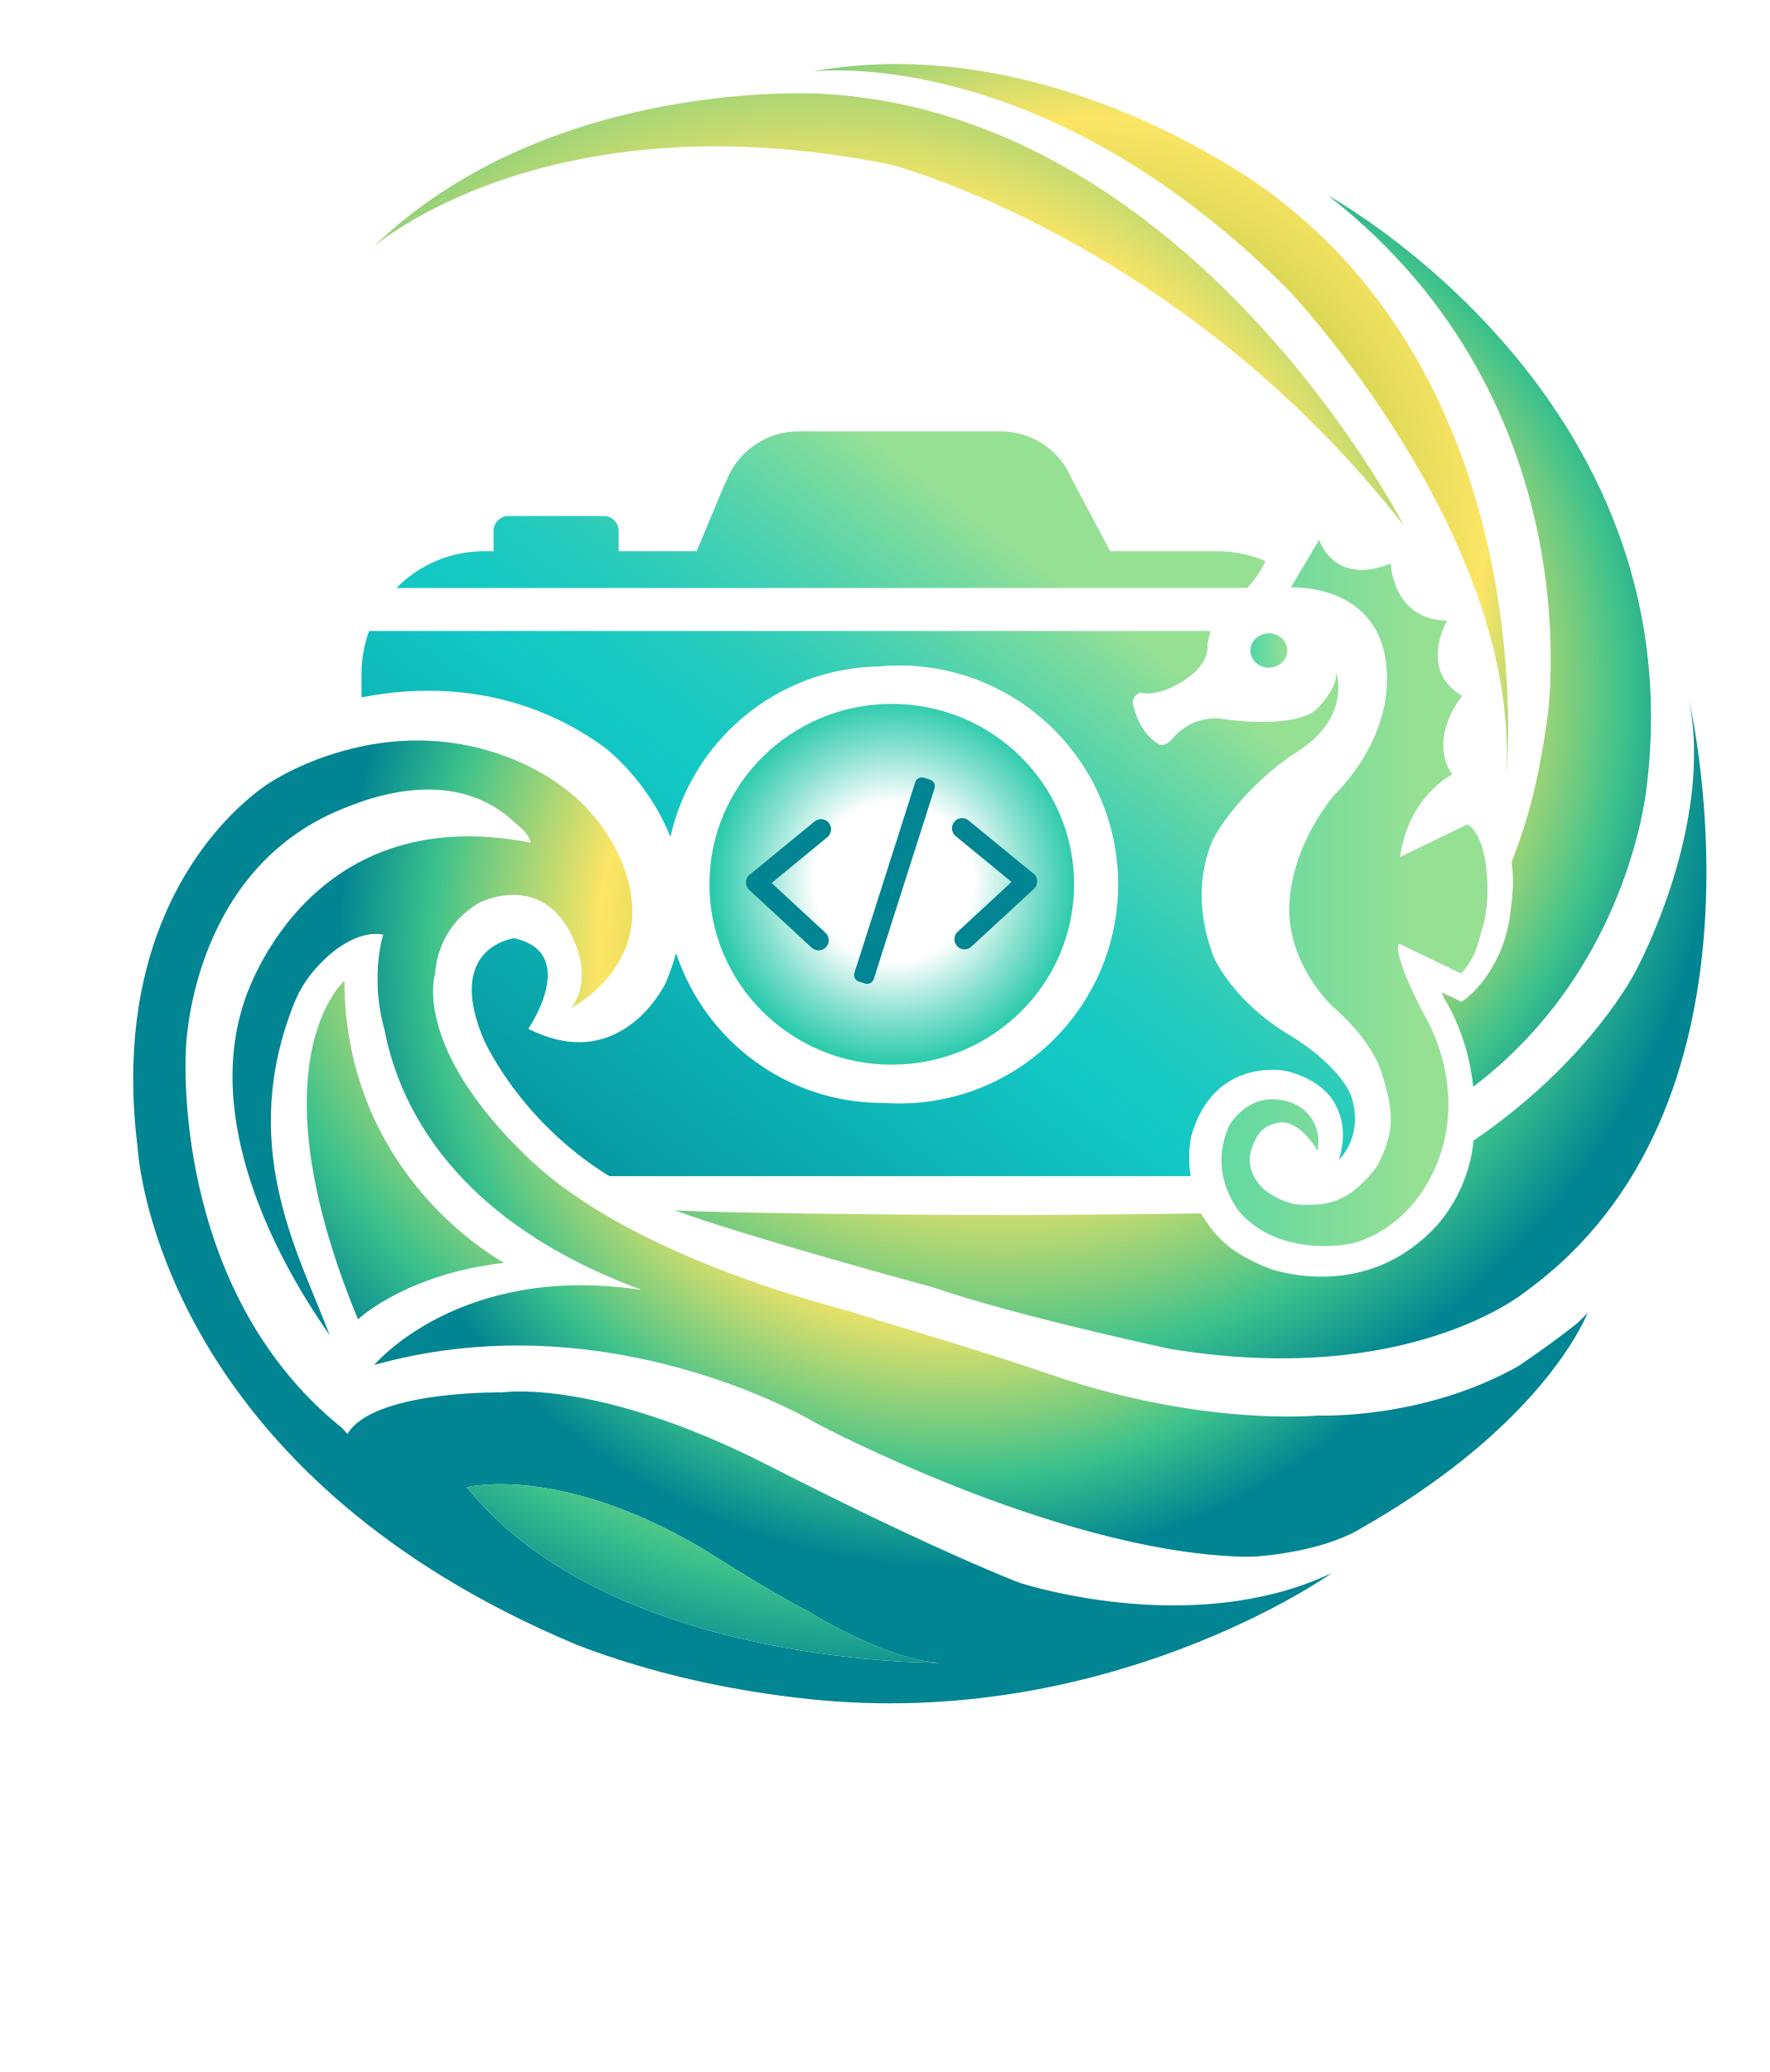
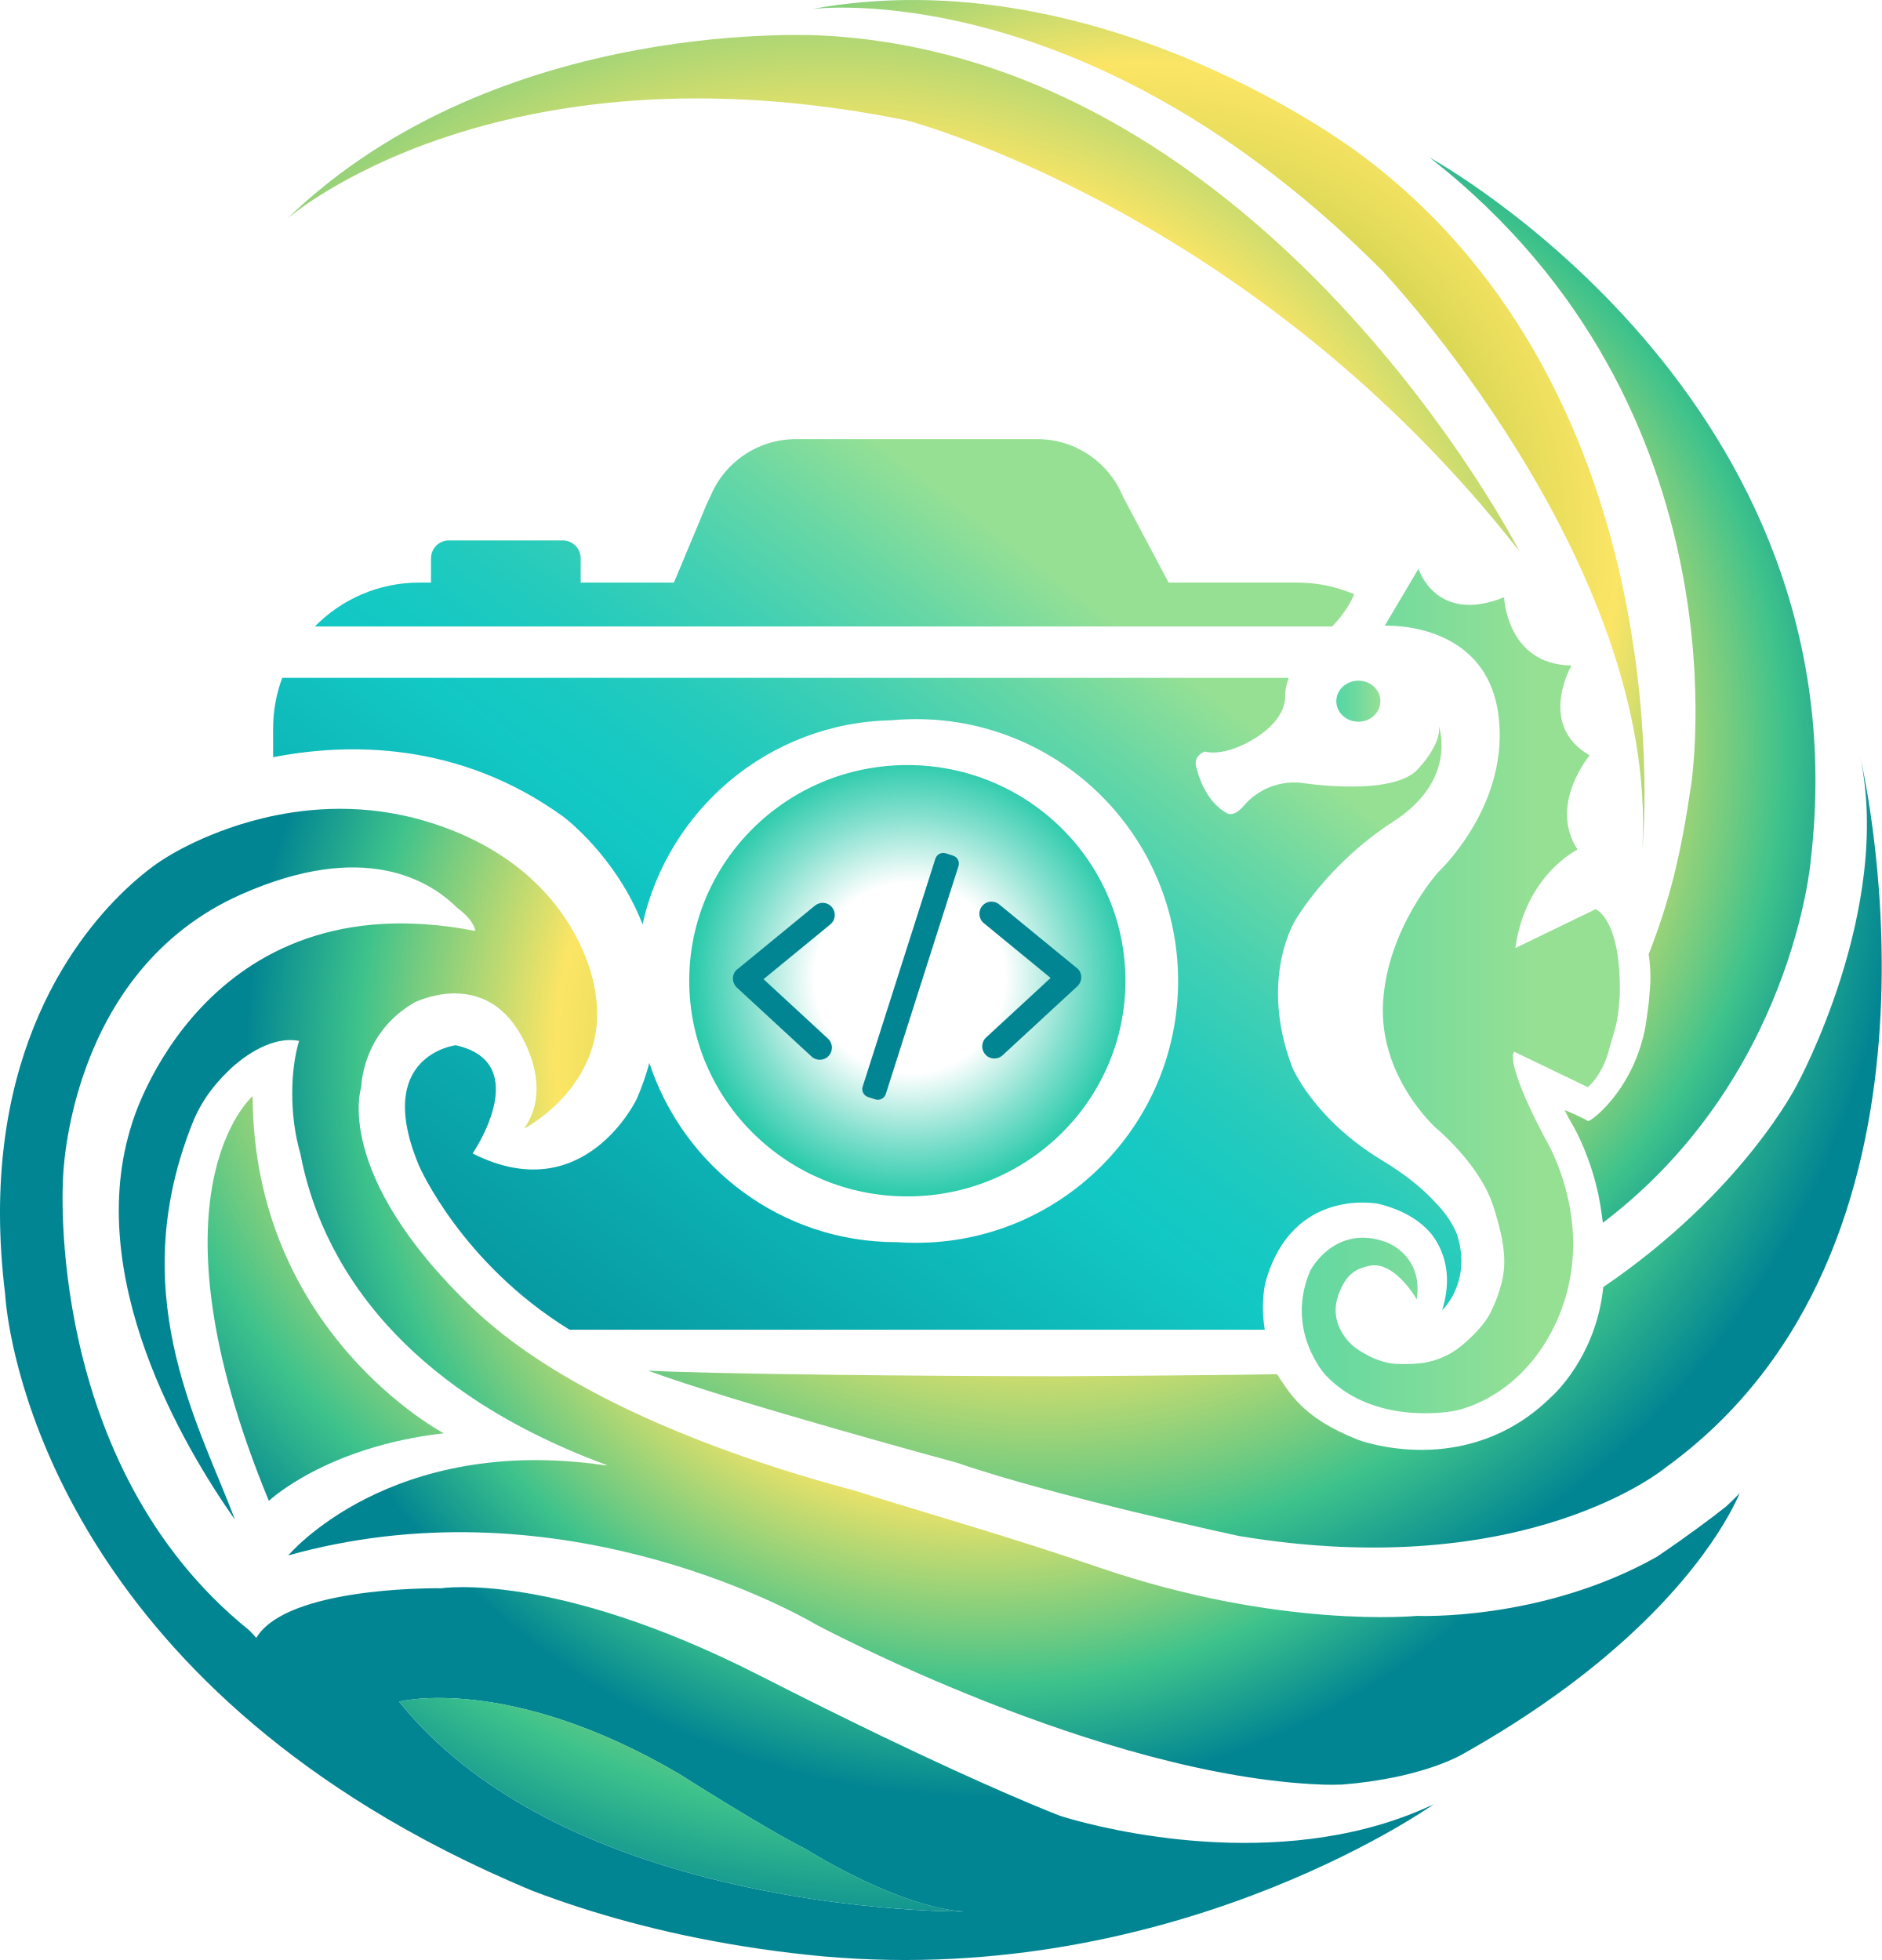
- <svg xmlns="http://www.w3.org/2000/svg" xmlns:xlink="http://www.w3.org/1999/xlink" viewBox="0 0 799.06 935.54">
+ <svg xmlns="http://www.w3.org/2000/svg" xmlns:xlink="http://www.w3.org/1999/xlink" viewBox="60.15 28.91 710.47 740.17">
  <defs>
    <style>
      .cls-1 {
        fill: url(#Degradado_sin_nombre_3-2);
      }

      .cls-2 {
        fill: url(#Amarillo_Sol_y_Azul_Rey-2);
      }

      .cls-3 {
        fill: url(#Amarillo_Sol_y_Azul_Rey-5);
      }

      .cls-4 {
        fill: #028592;
      }

      .cls-5 {
        fill: url(#Degradado_sin_nombre_3);
      }

      .cls-6 {
        fill: url(#Degradado_sin_nombre_14);
      }

      .cls-7 {
        fill: url(#Amarillo_Sol_y_Azul_Rey-7);
      }

      .cls-8 {
        fill: url(#Amarillo_Sol_y_Azul_Rey-6);
      }

      .cls-9 {
        fill: url(#Amarillo_Sol_y_Azul_Rey);
      }

      .cls-10 {
        fill: url(#Degradado_sin_nombre_9);
      }

      .cls-11 {
        fill: url(#Amarillo_Sol_y_Azul_Rey-4);
      }

      .cls-12 {
        fill: url(#Amarillo_Sol_y_Azul_Rey-3);
      }
    </style>
    <linearGradient id="Degradado_sin_nombre_3" data-name="Degradado sin nombre 3" x1="520.28" y1="403.16" x2="640.38" y2="403.16" gradientUnits="userSpaceOnUse">
      <stop offset="0" stop-color="#54d7a6" />
      <stop offset=".37" stop-color="#69d9a0" />
      <stop offset="1" stop-color="#96e094" />
    </linearGradient>
    <linearGradient id="Degradado_sin_nombre_3-2" data-name="Degradado sin nombre 3" x1="564.69" y1="293.71" x2="581.33" y2="293.71" xlink:href="#Degradado_sin_nombre_3" />
    <linearGradient id="Degradado_sin_nombre_14" data-name="Degradado sin nombre 14" x1="234.65" y1="601.95" x2="487.96" y2="268.03" gradientUnits="userSpaceOnUse">
      <stop offset=".02" stop-color="#028592" />
      <stop offset=".58" stop-color="#12c8c5" />
      <stop offset=".64" stop-color="#17c9c2" />
      <stop offset=".72" stop-color="#27cbbc" />
      <stop offset=".81" stop-color="#42d0b3" />
      <stop offset=".9" stop-color="#67d7a5" />
      <stop offset="1" stop-color="#96e094" />
    </linearGradient>
    <radialGradient id="Degradado_sin_nombre_9" data-name="Degradado sin nombre 9" cx="403.74" cy="398.25" fx="403.74" fy="398.25" r="171.05" gradientUnits="userSpaceOnUse">
      <stop offset="0" stop-color="#fff" />
      <stop offset=".21" stop-color="#fff" />
      <stop offset=".36" stop-color="#84e0ce" />
      <stop offset=".47" stop-color="#32ccae" />
      <stop offset=".52" stop-color="#13c5a2" />
      <stop offset=".76" stop-color="#2cc394" />
      <stop offset=".89" stop-color="#3dc28c" />
      <stop offset="1" stop-color="#028592" />
    </radialGradient>
    <radialGradient id="Amarillo_Sol_y_Azul_Rey" data-name="Amarillo Sol y Azul Rey" cx="431.46" cy="429.16" fx="431.46" fy="429.16" r="278.49" gradientUnits="userSpaceOnUse">
      <stop offset=".16" stop-color="#c2ce4a" />
      <stop offset=".35" stop-color="#c2ce4a" />
      <stop offset=".49" stop-color="#e8dd5c" />
      <stop offset=".58" stop-color="#fce565" />
      <stop offset=".64" stop-color="#d2dd6d" />
      <stop offset=".79" stop-color="#6aca82" />
      <stop offset=".85" stop-color="#3dc28c" />
      <stop offset="1" stop-color="#028592" />
    </radialGradient>
    <radialGradient id="Amarillo_Sol_y_Azul_Rey-2" data-name="Amarillo Sol y Azul Rey" cx="491.09" cy="232.67" fx="491.09" fy="232.67" r="310" xlink:href="#Amarillo_Sol_y_Azul_Rey" />
    <radialGradient id="Amarillo_Sol_y_Azul_Rey-3" data-name="Amarillo Sol y Azul Rey" cx="495.52" cy="310.95" fx="495.52" fy="310.95" r="280.72" xlink:href="#Amarillo_Sol_y_Azul_Rey" />
    <radialGradient id="Amarillo_Sol_y_Azul_Rey-4" data-name="Amarillo Sol y Azul Rey" cx="453.08" cy="337.49" fx="453.08" fy="337.49" r="324.34" xlink:href="#Amarillo_Sol_y_Azul_Rey" />
    <radialGradient id="Amarillo_Sol_y_Azul_Rey-5" data-name="Amarillo Sol y Azul Rey" cx="393.96" cy="433.43" fx="393.96" fy="433.43" r="331.07" xlink:href="#Amarillo_Sol_y_Azul_Rey" />
    <radialGradient id="Amarillo_Sol_y_Azul_Rey-6" data-name="Amarillo Sol y Azul Rey" cx="375.83" cy="322.61" fx="375.83" fy="322.61" r="406.27" xlink:href="#Amarillo_Sol_y_Azul_Rey" />
    <radialGradient id="Amarillo_Sol_y_Azul_Rey-7" data-name="Amarillo Sol y Azul Rey" cx="380.65" cy="372.5" fx="380.65" fy="372.5" r="323.59" xlink:href="#Amarillo_Sol_y_Azul_Rey" />
  </defs>
  <g id="Caballo">
    <g id="Caballo-2" data-name="Caballo">
      <path class="cls-5" d="m671.7,405.06s-.29,4.23-.77,7.49c-.43,2.95-1.02,5.11-1.77,7.47-1.05,3.32-1.63,6.22-2.52,8.55-.11.33-.24.65-.38.98-.05.12-.09.23-.14.35-.14.33-.28.67-.43,1-.05.1-.09.21-.15.32-1.52,3.2-3.43,6.1-5.88,8.26,0,0-.02,0-.02,0l-1.11-.54-26.63-12.84s-.86.45-.43,3.55h0c.47,3.42,2.47,10.05,8.79,22.83l.17.32c.98,1.94,2.04,4.03,3.22,6.26,0,0,.15.23.41.69l.11.21s.02.05.07.13c1.52,2.74,5.6,10.7,7.99,21.71.02.05.04.09.04.14,1.11,5.06,1.85,10.77,1.84,16.89-.02,8.13-1.37,17.02-5.02,26.15,0,0,0,0,0,.03-.65,1.62-1.37,3.25-2.17,4.88-13.71,28.06-37.69,31.81-37.69,31.81,0,0-25.66,5.24-44.12-9.4-1.62-1.27-3.18-2.71-4.66-4.31,0,0-15.33-16.8-5.55-39.32,0,0,9.14-17.62,28.39-10.77,0,0,8.62,2.84,11.29,12.01.78,2.66,1.05,5.86.47,9.69,0,0-1.83-3.24-4.77-6.48-3.41-3.75-8.32-7.49-13.59-6.09-3.47.92-8.08,1.95-11.26,11.01-1.49,4.24-1.15,7.94-.09,10.94.43,1.2.96,2.3,1.54,3.27,2.06,3.43,4.66,5.37,4.66,5.37,0,0,7.83,6.14,16.15,6.36,7.3.2,13.55-.07,20.81-4.4,4.14-2.47,11.02-8.9,13.95-14.12,0,0,2.94-5.3,4.57-11.8.47-1.87.84-3.85.99-5.82.54-7.29-1.39-15.06-4.08-23.5-.06-.16-.1-.33-.17-.48-5.22-15.62-21.53-29.05-21.53-29.05,0,0-21.54-19.25-19.9-47.32,1.63-28.06,20.88-49.28,20.88-49.28,0,0,27.74-25.78,22.52-60.37-5.22-34.59-42.75-32.63-42.75-32.63l12.73-21.53s6.52,21.21,32.31,10.77c0,0,.98,25.46,25.45,25.78,0,0-13.06,22.51,6.86,33.94,0,0-15.67,18.6-4.57,35.57,0,0-19.59,9.46-23.5,37.2l30.34-14.69s9.79,3.69,9.11,32.79Z" />
      <ellipse class="cls-1" cx="573.01" cy="293.71" rx="8.32" ry="7.75" />
    </g>
  </g>
  <g id="Camara_Dev" data-name="Camara &amp;amp; Dev">
    <path class="cls-6" d="m549.81,248.91h-48.44l-17.2-32.39c-5.2-12.76-17.72-21.77-32.34-21.77h-91.2c-14.66,0-27.21,9.05-32.37,21.85-.9,1.74-1.76,3.62-2.54,5.7l-11.12,26.61h-35.21v-9.15c0-3.74-3.03-6.77-6.77-6.77h-42.98c-3.74,0-6.76,3.03-6.76,6.77v9.15h-4.41c-15.45,0-29.42,6.35-39.44,16.58h384.07c4.67-4.75,7.13-9.31,8.34-12.17-6.64-2.84-13.95-4.41-21.63-4.41Zm60.72,247.05s0-.05-.04-.14c-.26-.93-2.04-6.39-8.92-13.37l-.16-.16c-4.22-4.5-10.39-9.72-19.36-15.13-25.95-15.66-34.02-35.25-34.02-35.25-12.73-33.53,1.22-55.55,1.22-55.55,0,0,12.24-21.3,36.96-37.2,23.42-15.08,17.83-34.12,17.18-36.07.22,1,.95,6.52-7.87,16.25-9.79,10.76-44.56,5.13-44.56,5.13-9.54-.73-16.89,3.67-21.04,8.56-4.16,4.9-6.61,2.94-6.61,2.94-8.81-4.89-11.26-16.63-11.26-16.63-1.96-4.91,2.94-6.62,2.94-6.62,0,0,7.34,2.46,19.58-5.38,12.23-7.83,10.77-16.16,10.77-16.16,0,0,.05-2.58,1.37-6.28H166.7c-2.22,5.99-3.44,12.47-3.44,19.23v10.75c27.52-5.42,69.89-6.37,109.78,22.59,0,0,19.72,14.79,29.71,40.5,9.63-43.48,47.88-76.14,93.89-77.05,3.08-.29,6.2-.44,9.36-.44,54.65,0,98.95,44.28,98.95,98.88s-44.3,98.89-98.95,98.89c-2.38,0-4.75-.08-7.09-.25h-.29c-43.5,0-80.4-28.38-93.3-67.7-1.18,4.38-2.73,8.9-4.72,13.52,0,0-19.8,42.06-62.01,20.68,0,0,23.53-34.22-6.41-40.87,0,0-31.37,3.8-13.78,45.61,0,0,15.88,36.65,56.79,61.83h262.48c-1.7-10.72.32-18.15.32-18.15,10.28-36.22,42.83-29.36,42.83-29.36,9.9,2.5,16.19,6.89,20.14,11.82,1.22,1.66,2.39,3.62,3.33,5.9,2.18,5.21,3.17,12.09.83,20.77-.14.54-.3,1.09-.48,1.65,0,0,.79-.73,1.84-2.12,2.9-3.84,7.87-12.8,4.05-25.62Z" />
    <ellipse class="cls-10" cx="402.72" cy="399.27" rx="82.34" ry="81.45" />
    <g id="Dev">
      <path class="cls-4" d="m422.04,355.97l-27.45,86.08c-.53,1.64-2.28,2.55-3.93,2.03l-2.78-.89c-1.64-.53-2.55-2.28-2.02-3.93l27.45-86.08c.52-1.64,2.28-2.55,3.92-2.03l2.78.89c1.64.53,2.55,2.28,2.03,3.93Z" />
      <path class="cls-4" d="m372.77,421.17c.97.9,1.47,2.13,1.47,3.36,0,1.12-.4,2.23-1.21,3.11-1.72,1.86-4.61,1.98-6.47.26l-28.24-26.08c-.07-.06-.12-.14-.19-.22-.06-.07-.14-.14-.22-.22-.02-.03-.05-.08-.07-.11-.14-.17-.25-.35-.35-.53-.04-.07-.08-.14-.11-.2-.13-.24-.22-.48-.3-.73,0-.02,0-.03-.02-.05-.45-1.5-.14-3.18,1.01-4.42.26-.28.55-.51.86-.71l28.92-23.73c.85-.69,1.88-1.04,2.9-1.04,1.32,0,2.63.57,3.54,1.68,1.6,1.96,1.32,4.84-.64,6.45l-25.23,20.69,24.35,22.48Z" />
      <path class="cls-4" d="m468.19,399.29s-.02.03-.02.05c-.08.26-.18.5-.3.73-.03.07-.07.14-.11.2-.1.18-.22.36-.35.53-.03.04-.05.08-.08.11-.06.08-.14.14-.22.22-.06.07-.11.15-.19.22l-28.24,26.08c-1.86,1.72-4.76,1.6-6.47-.26-.81-.89-1.21-2-1.21-3.11,0-1.23.49-2.46,1.47-3.36l24.35-22.48-25.23-20.7c-1.96-1.6-2.23-4.49-.63-6.45.9-1.1,2.21-1.67,3.54-1.67,1.02,0,2.05.34,2.9,1.04l28.93,23.73c.31.2.6.42.86.7,1.13,1.24,1.45,2.92,1.01,4.42Z" />
    </g>
  </g>
  <g id="Olas_izquierda" data-name="Olas izquierda">
    <path id="Olas_Izquierda" data-name="Olas Izquierda" class="cls-9" d="m716.69,593.1c-1.59,1.65-3.22,3.24-4.88,4.76-5.31,4.18-14.24,10.94-25.97,18.86,0,.02-.03.03-.05.04-43.42,24.5-90.59,22.36-90.59,22.36,0,0-51.83,5.15-120.17-18.3-34.41-11.81-63.67-19.96-92.53-29.11-26.05-6.85-73.79-21.5-112.42-45.11-7.85-4.8-15.33-9.97-22.18-15.53-3.24-2.62-6.34-5.34-9.27-8.14-53.3-50.99-42.06-83.64-42.06-83.64,0,0,.19-20.41,20.1-31.82,0,0,24.19-12.26,38.6,9.79,0,0,14.77,20.99,2.74,37.87,0,0,33.01-17.01,26.83-51.89,0,0-4.95-44.71-60.48-63.13-22.25-7.38-43.1-6.73-60.1-3.3-25.44,5.14-42.27,16.5-42.27,16.5,0,0-6.19,3.66-14.67,11.75-20.96,20-55.86,67.1-45.19,152.88,0,0,5.13,112.41,137.78,193.92,18.01,11.07,38.37,21.57,61.4,31.14,22.25,8.47,48.82,16.03,79.98,20.98.06.02.12.03.18.03,7.61,1.21,15.51,2.26,23.67,3.13,134.19,14.31,233.59-54.93,236.36-56.9-8.2,3.89-16.64,6.85-25.12,9.05-57.04,14.83-115.89-4.63-115.89-4.63,0,0-6.76-2.53-20.77-8.64-11-4.78-26.47-11.78-46.66-21.49-13.3-6.41-28.65-13.99-46.12-22.9-77.7-39.63-120.14-32.93-120.14-32.93,0,0-50.25-.89-66.77,14.89-1.09,1.04-2.03,2.15-2.8,3.34-.11.16-.21.33-.31.49-.88-.93-1.77-1.87-2.65-2.83-77.72-62.6-70.31-170.76-70.31-170.76,0,0,1.53-78.12,67.4-107.23,45.82-20.25,70.59-5.62,81.43,5.17,2.97,2.21,6.28,5.36,6.81,8.68.01.01.01.02.01.02-102.97-20.08-129.61,72.68-129.61,72.68-18.68,57.79,19.58,122.25,38.85,149.65-12.69-34.14-40.63-81.99-17.91-144.8,2.53-7,5.62-15.57,16.6-25.79,1.85-1.72,13.79-12.51,25.53-10.21-3.21,10.48-3.84,27.74.5,42.64.01.05.02.09.03.14,3.41,17.93,12.02,41.71,32.88,64.75,8.21,9.07,18.32,18.03,30.75,26.46,14.16,9.62,31.36,18.58,52.2,26.26-.05,0-.1.01-.15.01-.18,0-.36.02-.54.03-81.33-11.95-119.76,34.01-119.76,34.01,5.93-1.66,11.81-3.06,17.64-4.21,98.86-19.61,181.51,30.25,181.51,30.25,0,0,107.23,57.45,191.49,60.51,2.43.09,4.85.08,7.25-.02h.01c7.24-.58,13.59-1.52,19.08-2.63,0,0,.02,0,.03,0,18.51-3.73,27.25-9.34,27.25-9.34,2.42-1.37,4.79-2.73,7.11-4.11.04-.02.09-.05.13-.07,7.67-4.53,14.75-9.07,21.3-13.57.08-.04.14-.09.2-.14,49.76-34.21,68.16-66.07,73.33-76.56.44-.89.78-1.61,1.04-2.18.38-.82.58-1.3.64-1.42l-.3.3Zm-400.05,105.75s31.41,20.09,47.95,28.47c0,0,12.01,7.65,27.06,14.23.53.24,1.08.47,1.62.7,4.97,2.11,10.23,4.09,15.47,5.61s10.46,2.59,15.36,2.91c0,0-51.14.57-106.53-15.36h-.01c-18.51-5.32-37.48-12.49-55.18-22.13-19.52-10.63-37.48-24.27-51.56-41.78,0,0,41.15-10.61,105.82,27.35Z" />
  </g>
  <g id="Olas_derecha" data-name="Olas derecha">
    <g id="Olas_Derecha" data-name="Olas Derecha">
      <path class="cls-2" d="m680.27,349.32s16.76-169.87-105.96-261.77c0,0-97.8-75.35-207.68-55.22,0,0,103.31-13.85,215.35,98.76,0,0,104.28,109.88,98.29,218.22Z" />
      <path class="cls-12" d="m743.82,353.7s-6.66,82.43-78.5,136.98c-.47-3.83-1.33-9.84-2.46-13.88,0,0-2.49-11.23-8.52-22.31-1.74-3-2.6-4.45-3.4-6.4,6.89,2.95,8.85,4.21,8.85,4.21,2.98-1.11,18.21-14.04,21.87-37.28,0,0,1.01-7.61,1.02-7.66,0-.07.43-5.28.43-5.28.42-4.1,0-10.21-.51-12.77,7.92-20.19,12.13-37.48,15.93-63.16,0,0,23.27-142.53-98.62-237.75,2.38,1.3,164.27,91.05,143.91,265.29Z" />
      <path class="cls-11" d="m689.02,583.11s-52.47,43.91-161.07,25.86c0,0-69.79-14.98-106.47-27.66,0,0-84.77-22.98-116.68-34.81,22.49,1.27,103.91,2.13,156.26,2.13,0,0,54.58-.29,81.19-.77,4.72,6.69,9.19,16.34,30.64,24.77,0,0,40.88,15.63,73.19-16.44,0,0,16.68-14.58,19.4-41.23h0c52.95-36.05,73.15-76.43,73.15-76.43,0,0,36.13-65.98,23.84-123.9,2.61,11.32,40.64,185.87-73.45,268.48Z" />
      <path class="cls-3" d="m424.1,750.76s-51.14.58-106.53-15.35h0c-38.9-11.19-79.9-30.52-106.74-63.92,0,0,41.15-10.61,105.82,27.36,0,0,31.41,20.09,47.95,28.46,0,0,12.88,8.21,28.68,14.93h0c9.94,4.22,21.04,7.87,30.83,8.51Z" />
      <path class="cls-8" d="m633.84,237.13S539.19,52.04,371.98,42.39c0,0-123.17-8.5-203.46,69.17,0,0,78.3-68.8,233.98-37.17,0,0,130.56,33.83,231.34,162.74Z" />
      <path class="cls-7" d="m161.66,595.7s21.45-20.43,66.04-25.53c0,0-71.83-37.79-72.17-127.32,0,0-42.04,36.09,6.13,152.85Z" />
    </g>
  </g>
</svg>
